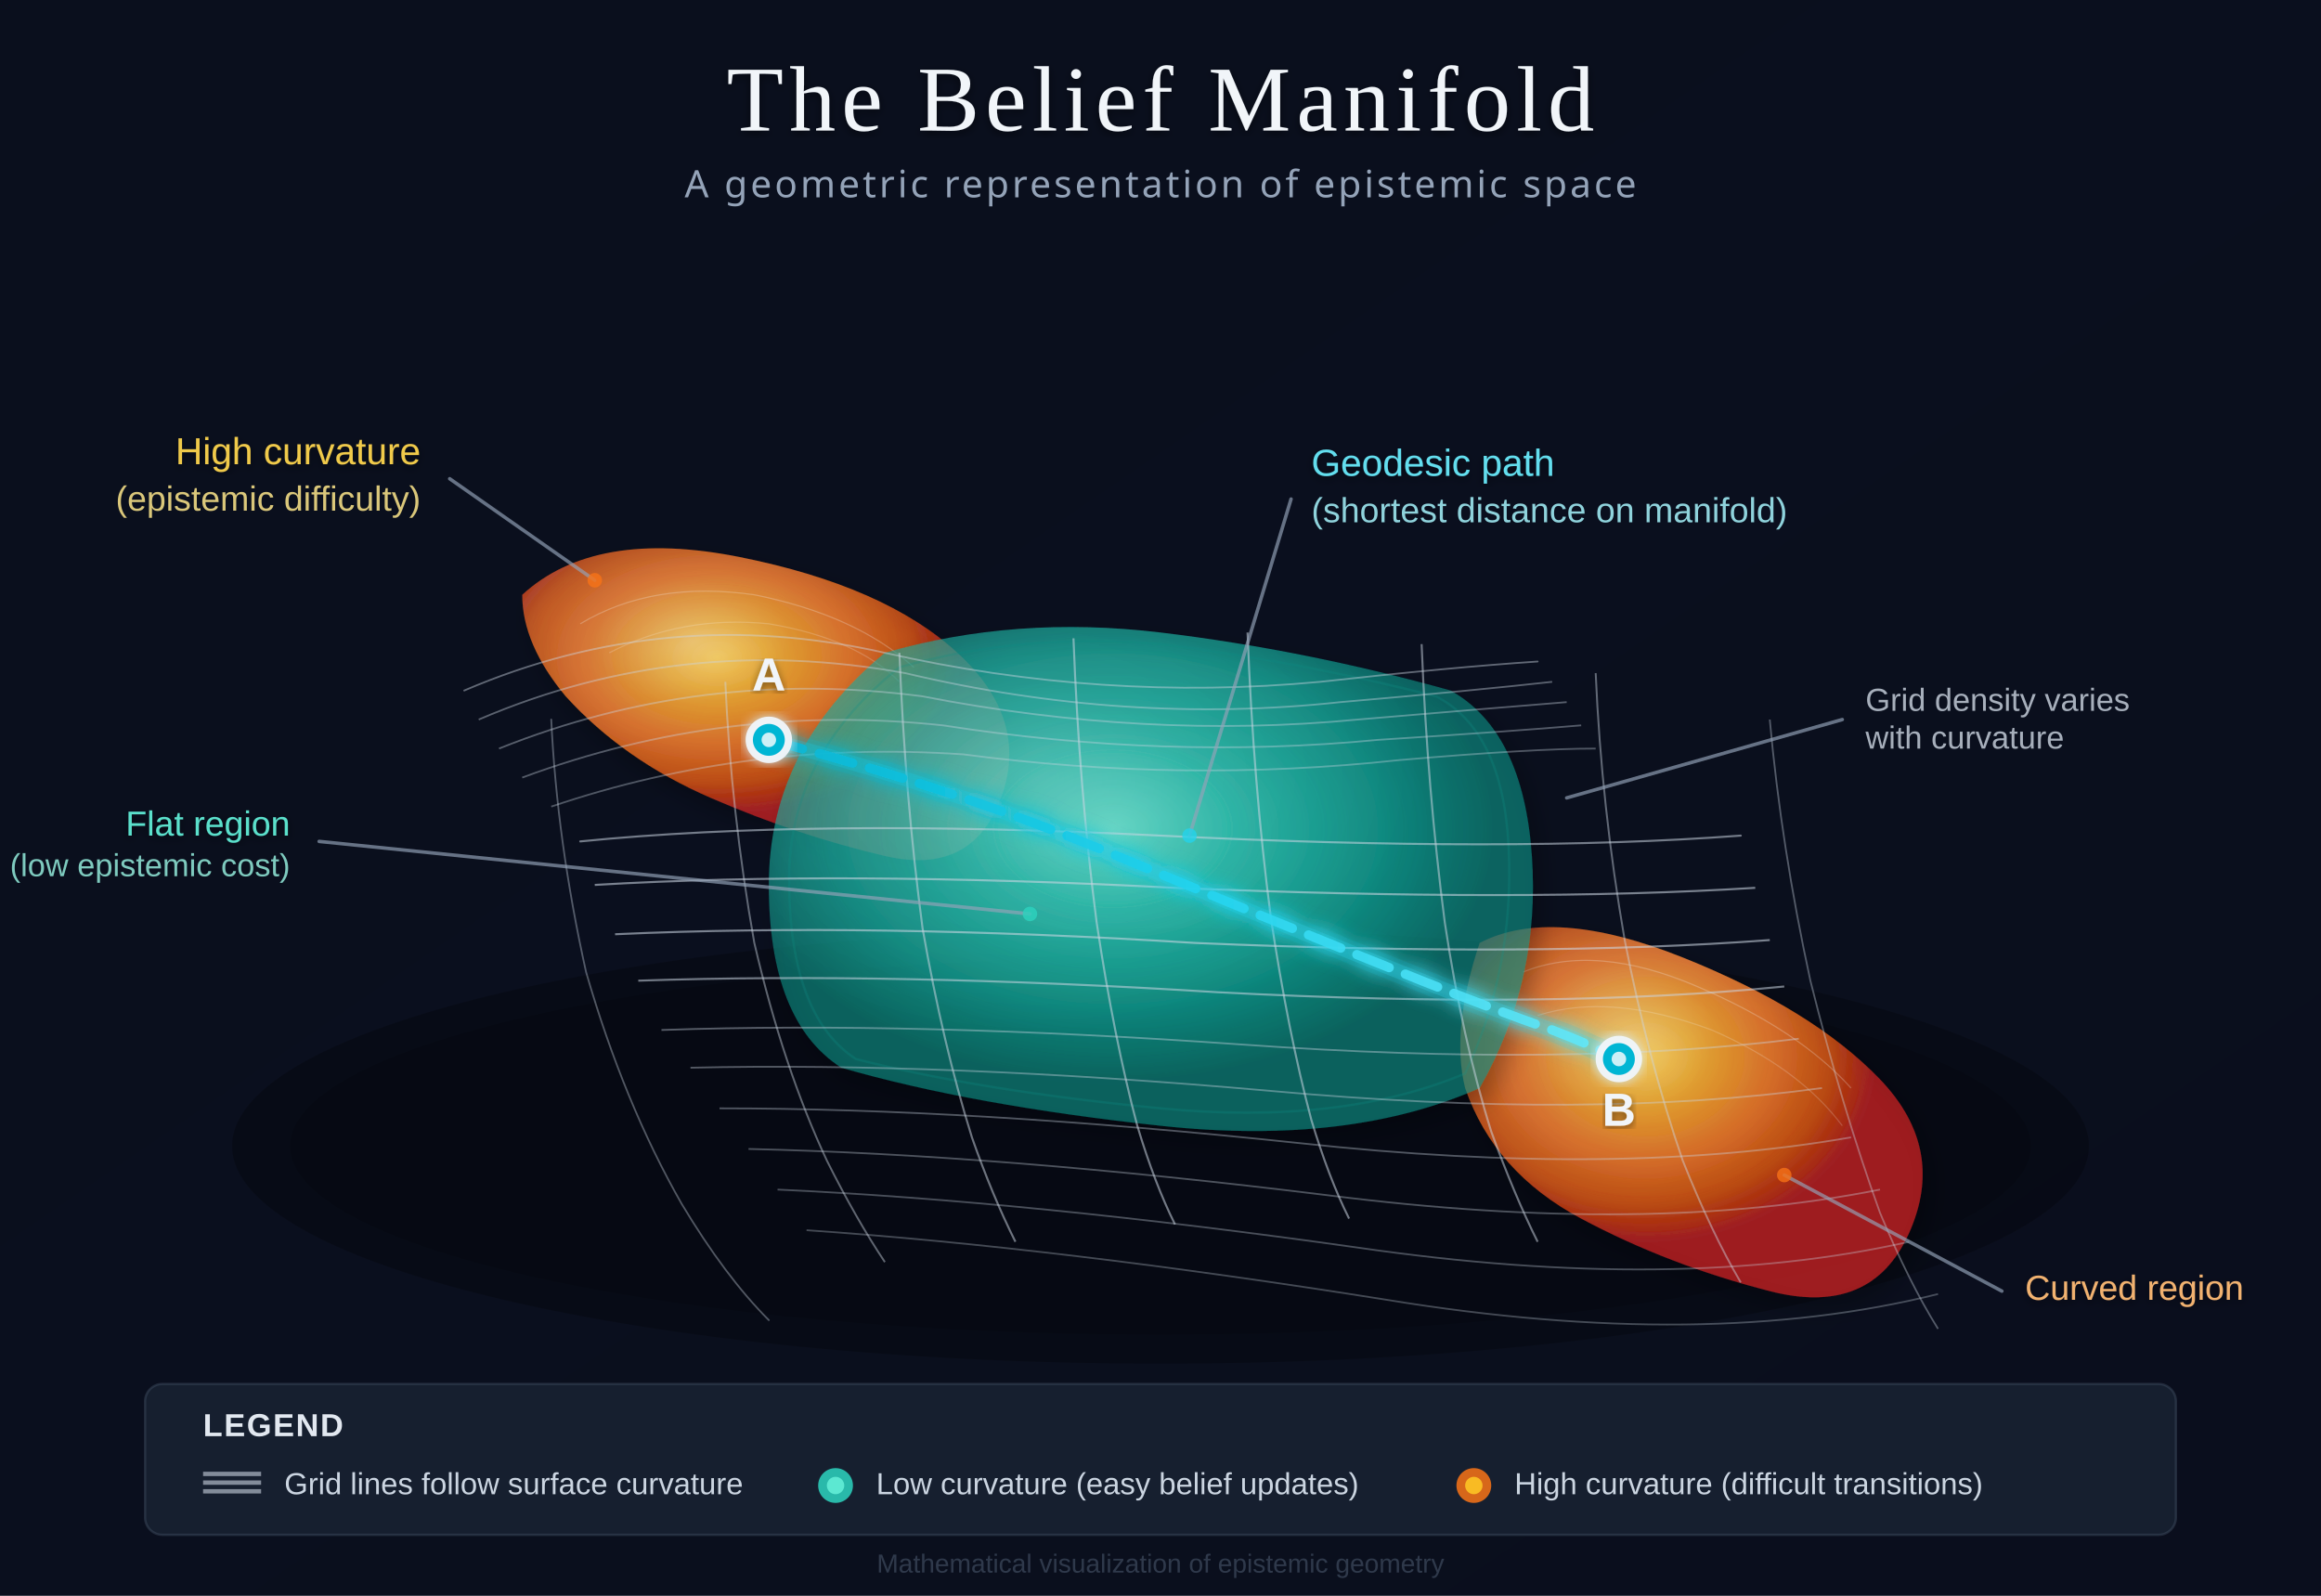
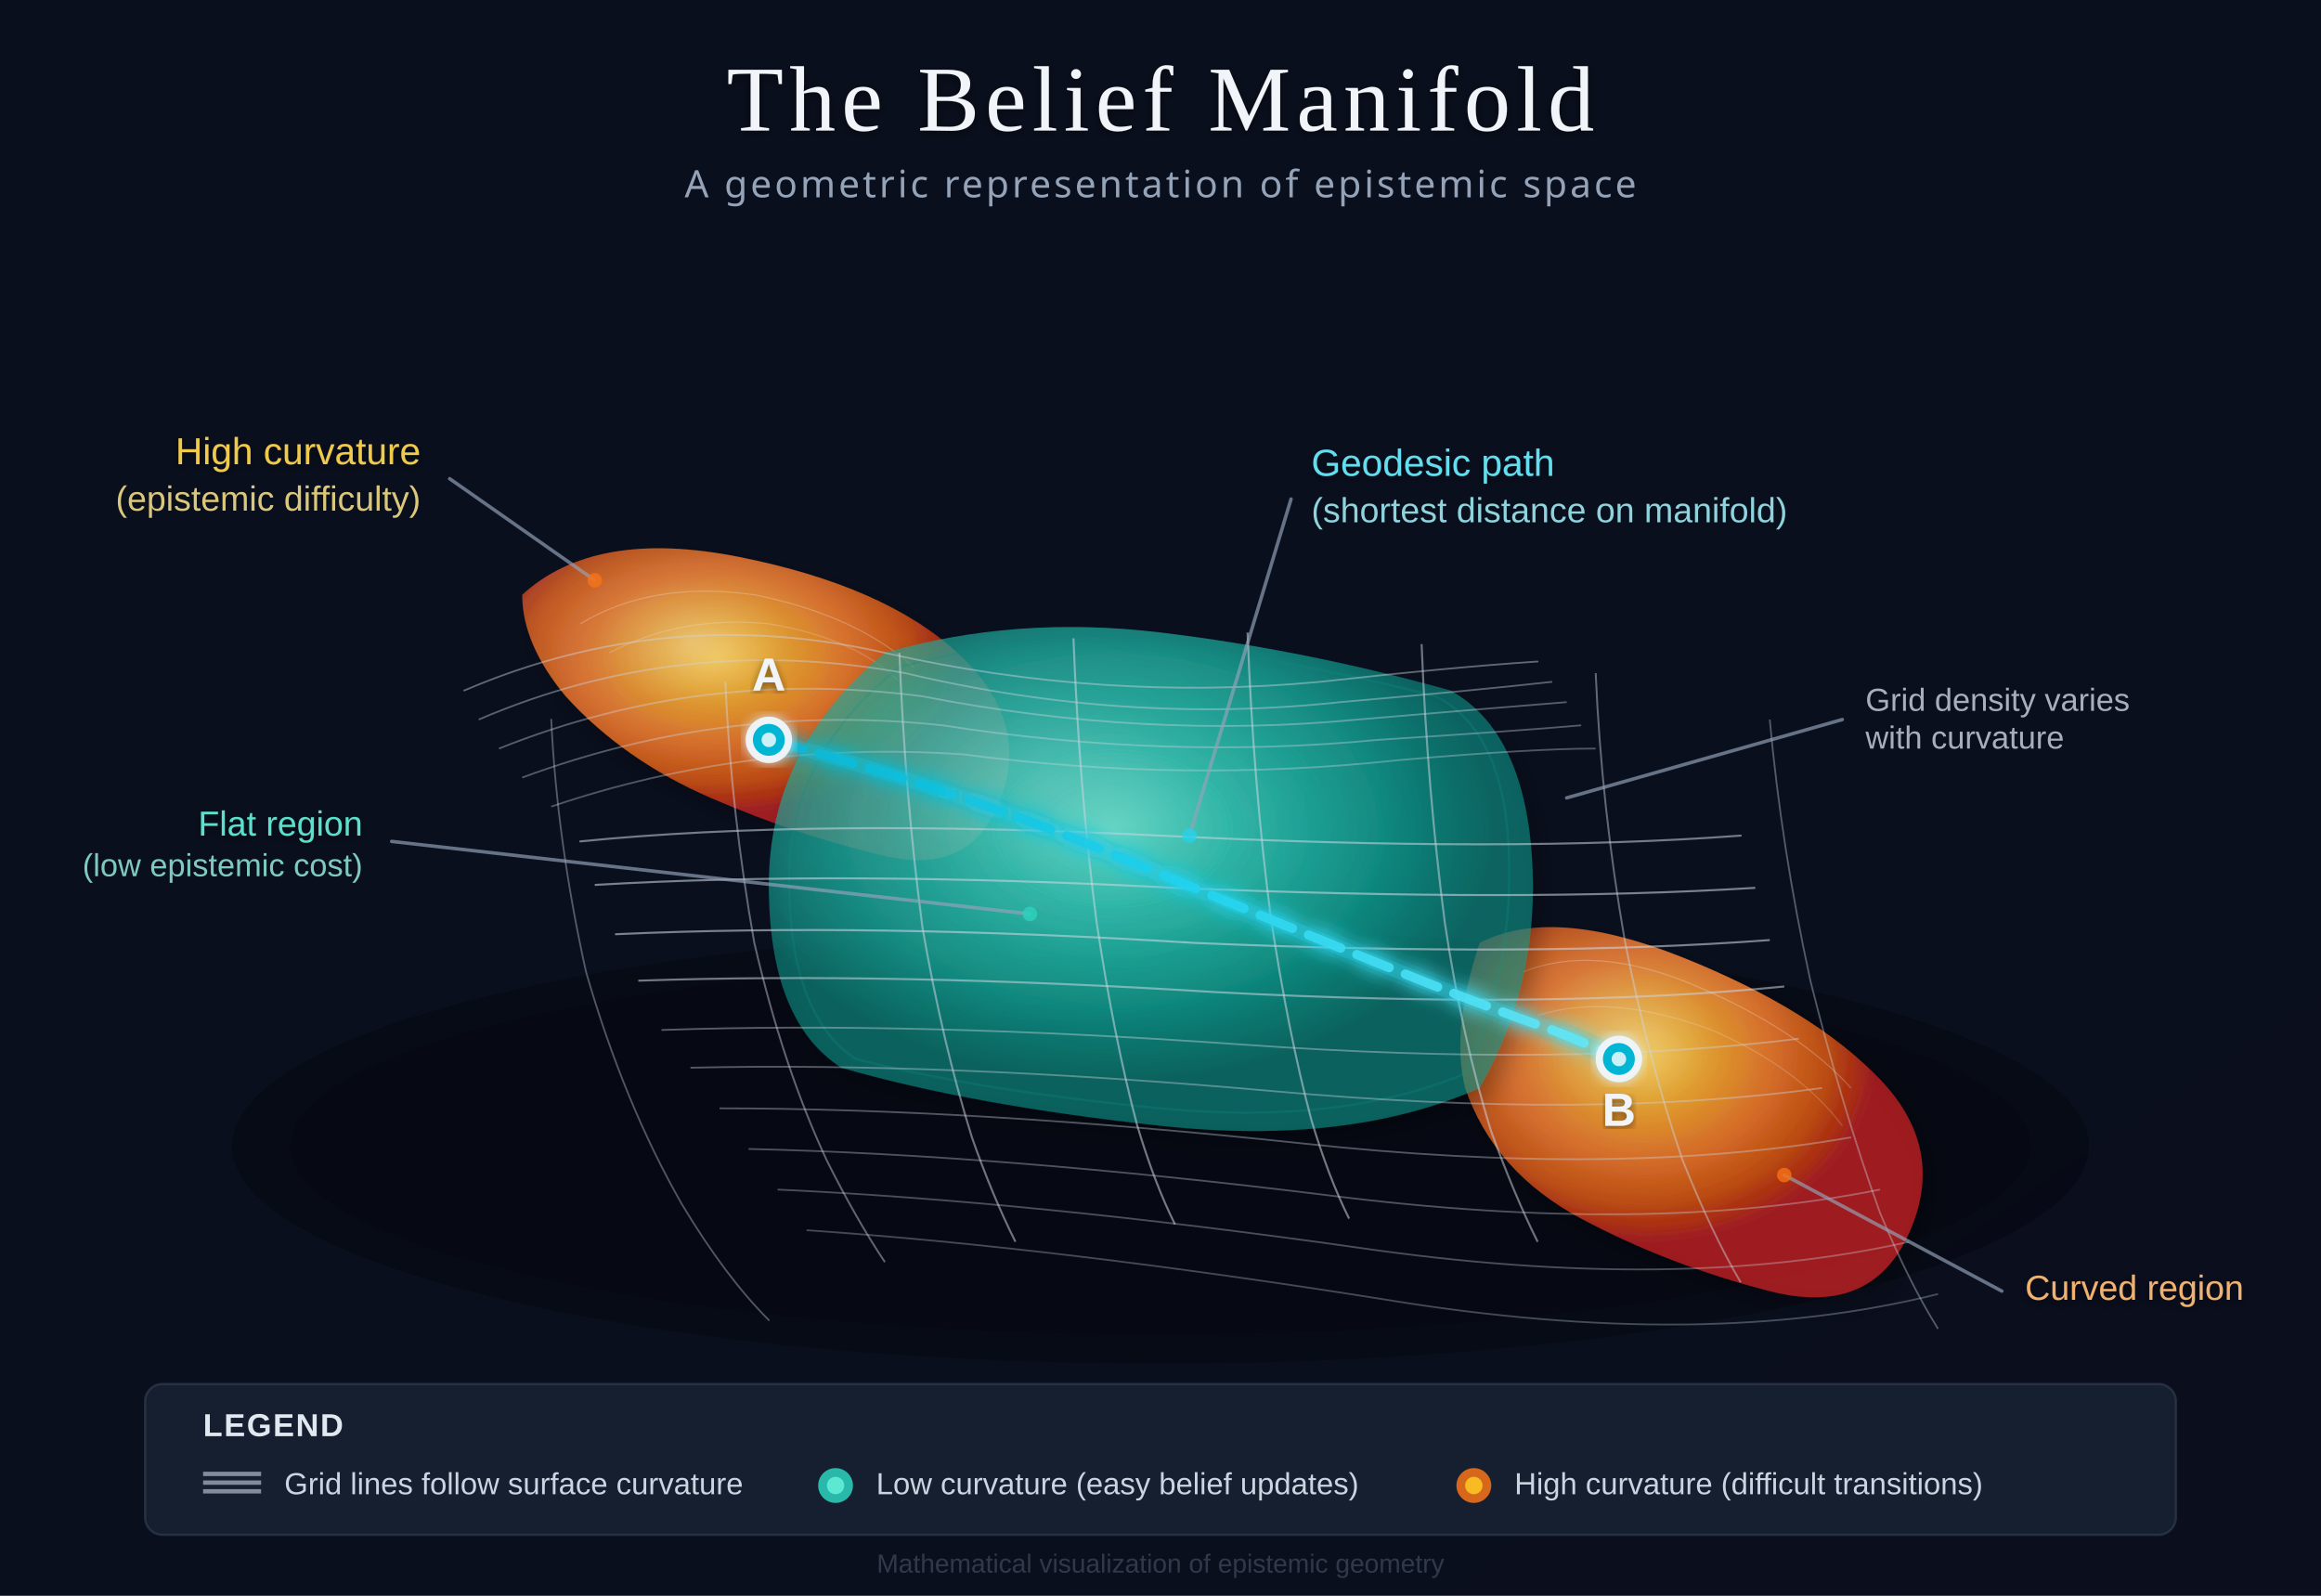
<svg xmlns="http://www.w3.org/2000/svg" viewBox="0 0 800 550">
  <defs>
    <radialGradient id="flatGradient" cx="45%" cy="40%">
      <stop offset="0%" style="stop-color:#5eead4;stop-opacity:0.95" />
      <stop offset="30%" style="stop-color:#2dd4bf;stop-opacity:0.88" />
      <stop offset="70%" style="stop-color:#14b8a6;stop-opacity:0.75" />
      <stop offset="100%" style="stop-color:#0d9488;stop-opacity:0.65" />
    </radialGradient>
    <radialGradient id="curvedGradient" cx="40%" cy="35%">
      <stop offset="0%" style="stop-color:#fbbf24;stop-opacity:0.98" />
      <stop offset="25%" style="stop-color:#f59e0b;stop-opacity:0.92" />
      <stop offset="55%" style="stop-color:#f97316;stop-opacity:0.85" />
      <stop offset="80%" style="stop-color:#ea580c;stop-opacity:0.78" />
      <stop offset="100%" style="stop-color:#dc2626;stop-opacity:0.7" />
    </radialGradient>
    <linearGradient id="aoGradient" x1="0%" y1="0%" x2="100%" y2="100%">
      <stop offset="0%" style="stop-color:#000000;stop-opacity:0.1" />
      <stop offset="50%" style="stop-color:#000000;stop-opacity:0.05" />
      <stop offset="100%" style="stop-color:#000000;stop-opacity:0.15" />
    </linearGradient>
    <radialGradient id="specularHighlight" cx="35%" cy="30%">
      <stop offset="0%" style="stop-color:#ffffff;stop-opacity:0.4" />
      <stop offset="40%" style="stop-color:#ffffff;stop-opacity:0.15" />
      <stop offset="100%" style="stop-color:#ffffff;stop-opacity:0" />
    </radialGradient>
    <linearGradient id="geodesicGradient" x1="0%" y1="0%" x2="100%" y2="0%">
      <stop offset="0%" style="stop-color:#06b6d4;stop-opacity:1" />
      <stop offset="50%" style="stop-color:#22d3ee;stop-opacity:1" />
      <stop offset="100%" style="stop-color:#67e8f9;stop-opacity:1" />
    </linearGradient>
    <filter id="softShadow" x="-100%" y="-100%" width="300%" height="300%">
      <feGaussianBlur in="SourceAlpha" stdDeviation="4" />
      <feOffset dx="3" dy="4" result="offsetblur" />
      <feComponentTransfer>
        <feFuncA type="linear" slope="0.4" />
      </feComponentTransfer>
      <feMerge>
        <feMergeNode />
        <feMergeNode in="SourceGraphic" />
      </feMerge>
    </filter>
    <filter id="intenseGlow">
      <feGaussianBlur stdDeviation="3.5" result="coloredBlur" />
      <feMerge>
        <feMergeNode in="coloredBlur" />
        <feMergeNode in="coloredBlur" />
        <feMergeNode in="SourceGraphic" />
      </feMerge>
    </filter>
    <filter id="pointGlow">
      <feGaussianBlur stdDeviation="2" result="coloredBlur" />
      <feMerge>
        <feMergeNode in="coloredBlur" />
        <feMergeNode in="SourceGraphic" />
      </feMerge>
    </filter>
    <filter id="textShadow">
      <feGaussianBlur in="SourceAlpha" stdDeviation="1.5" />
      <feOffset dx="0" dy="1" result="offsetblur" />
      <feComponentTransfer>
        <feFuncA type="linear" slope="0.5" />
      </feComponentTransfer>
      <feMerge>
        <feMergeNode />
        <feMergeNode in="SourceGraphic" />
      </feMerge>
    </filter>
    <marker id="arrowhead" markerWidth="8" markerHeight="8" refX="7" refY="3" orient="auto">
      <polygon points="0 0, 8 3, 0 6" fill="#94a3b8" opacity="0.8" />
    </marker>
    <pattern id="contourPattern" patternUnits="userSpaceOnUse" width="40" height="40">
      <path d="M 0,20 Q 10,18 20,20 T 40,20" stroke="#ffffff" stroke-width="0.3" fill="none" opacity="0.2" />
    </pattern>
  </defs>
  <rect width="800" height="550" fill="#0a0f1e" />
  <rect width="800" height="550" fill="url(#aoGradient)" opacity="0.3" />
  <text x="400" y="45" font-family="Georgia, 'Times New Roman', serif" font-size="32" font-weight="300" fill="#f1f5f9" text-anchor="middle" letter-spacing="2" filter="url(#textShadow)">
    The Belief Manifold
  </text>
  <text x="400" y="68" font-family="'Segoe UI', Tahoma, sans-serif" font-size="13" font-weight="300" fill="#94a3b8" text-anchor="middle" letter-spacing="1">
    A geometric representation of epistemic space
  </text>
  <g transform="translate(400, 300)">
    <ellipse cx="0" cy="95" rx="320" ry="75" fill="#000000" opacity="0.25" />
    <ellipse cx="0" cy="95" rx="300" ry="65" fill="#000000" opacity="0.15" />
    <g opacity="0.95">
      <path d="M -220,-95 Q -195,-118 -145,-108 Q -95,-98 -70,-75 Q -45,-52 -55,-25                Q -65,2 -95,-5 Q -125,-12 -155,-25 Q -185,-38 -205,-60 Q -220,-78 -220,-95 Z" fill="url(#curvedGradient)" filter="url(#softShadow)" />
      <path d="M -220,-95 Q -195,-118 -145,-108 Q -95,-98 -70,-75 Q -45,-52 -55,-25                Q -65,2 -95,-5 Q -125,-12 -155,-25 Q -185,-38 -205,-60 Q -220,-78 -220,-95 Z" fill="url(#specularHighlight)" />
      <path d="M -200,-85 Q -175,-100 -140,-95 Q -105,-88 -85,-70" stroke="#ffffff" stroke-width="0.4" fill="none" opacity="0.25" />
      <path d="M -190,-75 Q -165,-88 -135,-85 Q -105,-80 -90,-65" stroke="#ffffff" stroke-width="0.4" fill="none" opacity="0.2" />
    </g>
    <g opacity="0.95">
      <path d="M 110,25 Q 135,12 180,30 Q 225,48 248,72 Q 271,96 258,125                Q 245,154 210,145 Q 175,136 145,120 Q 115,104 105,75 Q 100,55 110,25 Z" fill="url(#curvedGradient)" filter="url(#softShadow)" />
      <path d="M 110,25 Q 135,12 180,30 Q 225,48 248,72 Q 271,96 258,125                Q 245,154 210,145 Q 175,136 145,120 Q 115,104 105,75 Q 100,55 110,25 Z" fill="url(#specularHighlight)" />
      <path d="M 125,35 Q 150,25 185,40 Q 220,55 238,75" stroke="#ffffff" stroke-width="0.4" fill="none" opacity="0.25" />
      <path d="M 130,50 Q 155,42 190,55 Q 220,68 235,88" stroke="#ffffff" stroke-width="0.4" fill="none" opacity="0.2" />
    </g>
    <g opacity="0.92">
      <path d="M -95,-75 Q -50,-88 0,-82 Q 50,-76 100,-62 Q 125,-48 128,-5                Q 131,38 110,75 Q 65,95 0,88 Q -65,81 -110,68 Q -135,52 -135,5                Q -135,-42 -95,-75 Z" fill="url(#flatGradient)" filter="url(#softShadow)" />
      <path d="M -95,-75 Q -50,-88 0,-82 Q 50,-76 100,-62 Q 125,-48 128,-5                Q 131,38 110,75 Q 65,95 0,88 Q -65,81 -110,68 Q -135,52 -135,5                Q -135,-42 -95,-75 Z" fill="url(#specularHighlight)" opacity="0.5" />
      <path d="M -90,-70 Q -48,-82 0,-78 Q 48,-72 95,-60 Q 118,-48 120,-8                Q 122,34 105,70 Q 62,88 0,82 Q -62,76 -105,65 Q -128,50 -128,3                Q -128,-40 -90,-70 Z" fill="none" stroke="#0d9488" stroke-width="0.8" opacity="0.3" />
    </g>
    <path d="M -240,-62 Q -170,-92 -95,-75 Q -20,-58 55,-65 Q 100,-70 130,-72" stroke="#cbd5e1" stroke-width="0.6" fill="none" opacity="0.45" stroke-linecap="round" />
    <path d="M -235,-52 Q -165,-82 -88,-68 Q -12,-50 62,-58 Q 108,-62 135,-65" stroke="#cbd5e1" stroke-width="0.6" fill="none" opacity="0.42" />
    <path d="M -228,-42 Q -158,-70 -82,-60 Q -5,-45 68,-52 Q 115,-56 140,-58" stroke="#cbd5e1" stroke-width="0.6" fill="none" opacity="0.4" />
    <path d="M -220,-32 Q -150,-58 -75,-50 Q 2,-38 75,-45 Q 122,-48 145,-50" stroke="#cbd5e1" stroke-width="0.6" fill="none" opacity="0.38" />
    <path d="M -210,-22 Q -142,-45 -68,-40 Q 8,-30 82,-38 Q 128,-42 150,-42" stroke="#cbd5e1" stroke-width="0.6" fill="none" opacity="0.36" />
    <path d="M -200,-10 Q -120,-18 0,-12 Q 120,-6 200,-12" stroke="#cbd5e1" stroke-width="0.7" fill="none" opacity="0.55" stroke-linecap="round" />
    <path d="M -195,5 Q -110,0 5,6 Q 125,11 205,6" stroke="#cbd5e1" stroke-width="0.7" fill="none" opacity="0.58" />
    <path d="M -188,22 Q -100,18 12,25 Q 130,30 210,24" stroke="#cbd5e1" stroke-width="0.7" fill="none" opacity="0.58" />
    <path d="M -180,38 Q -92,35 20,42 Q 135,48 215,40" stroke="#cbd5e1" stroke-width="0.7" fill="none" opacity="0.55" />
    <path d="M -172,55 Q -85,52 28,60 Q 140,68 220,58" stroke="#cbd5e1" stroke-width="0.6" fill="none" opacity="0.42" />
    <path d="M -162,68 Q -75,66 38,76 Q 148,86 228,75" stroke="#cbd5e1" stroke-width="0.6" fill="none" opacity="0.4" />
    <path d="M -152,82 Q -65,82 48,94 Q 158,106 238,92" stroke="#cbd5e1" stroke-width="0.6" fill="none" opacity="0.38" />
    <path d="M -142,96 Q -55,98 58,112 Q 168,126 248,110" stroke="#cbd5e1" stroke-width="0.6" fill="none" opacity="0.36" />
    <path d="M -132,110 Q -45,114 68,130 Q 178,146 258,128" stroke="#cbd5e1" stroke-width="0.6" fill="none" opacity="0.34" />
    <path d="M -122,124 Q -35,130 78,148 Q 188,166 268,146" stroke="#cbd5e1" stroke-width="0.6" fill="none" opacity="0.32" />
    <path d="M -210,-52 Q -208,-10 -198,35 Q -185,80 -165,115 Q -150,140 -135,155" stroke="#cbd5e1" stroke-width="0.6" fill="none" opacity="0.38" stroke-linecap="round" />
    <path d="M -150,-65 Q -148,-20 -140,25 Q -130,68 -115,100 Q -105,120 -95,135" stroke="#cbd5e1" stroke-width="0.65" fill="none" opacity="0.45" />
    <path d="M -90,-75 Q -88,-25 -82,20 Q -75,60 -65,92 Q -58,112 -50,128" stroke="#cbd5e1" stroke-width="0.7" fill="none" opacity="0.52" />
    <path d="M -30,-80 Q -28,-28 -22,18 Q -16,58 -8,88 Q -2,108 5,122" stroke="#cbd5e1" stroke-width="0.7" fill="none" opacity="0.55" />
    <path d="M 30,-82 Q 32,-30 38,16 Q 44,56 52,86 Q 58,106 65,120" stroke="#cbd5e1" stroke-width="0.7" fill="none" opacity="0.55" />
    <path d="M 90,-78 Q 92,-28 98,18 Q 104,58 114,90 Q 122,112 130,128" stroke="#cbd5e1" stroke-width="0.7" fill="none" opacity="0.52" />
    <path d="M 150,-68 Q 152,-22 160,24 Q 168,65 180,100 Q 190,125 200,142" stroke="#cbd5e1" stroke-width="0.65" fill="none" opacity="0.45" />
    <path d="M 210,-52 Q 214,-8 224,38 Q 235,82 248,118 Q 258,142 268,158" stroke="#cbd5e1" stroke-width="0.6" fill="none" opacity="0.38" />
    <path d="M -135,-45 Q -70,-28 -15,-5 Q 40,18 90,38 Q 115,48 135,55 Q 148,60 158,65" stroke="#06b6d4" stroke-width="8" fill="none" opacity="0.15" stroke-linecap="round" />
    <path d="M -135,-45 Q -70,-28 -15,-5 Q 40,18 90,38 Q 115,48 135,55 Q 148,60 158,65" stroke="#22d3ee" stroke-width="5" fill="none" opacity="0.25" stroke-linecap="round" />
    <path d="M -135,-45 Q -70,-28 -15,-5 Q 40,18 90,38 Q 115,48 135,55 Q 148,60 158,65" stroke="url(#geodesicGradient)" stroke-width="3.2" fill="none" stroke-dasharray="12,6" filter="url(#intenseGlow)" opacity="0.95" stroke-linecap="round" stroke-linejoin="round" />
    <g filter="url(#pointGlow)">
      <circle cx="-135" cy="-45" r="8" fill="#f1f5f9" opacity="0.95" />
      <circle cx="-135" cy="-45" r="5.5" fill="#06b6d4" />
      <circle cx="-135" cy="-45" r="2.5" fill="#ffffff" opacity="0.8" />
    </g>
    <text x="-135" y="-62" font-family="'Segoe UI', Arial, sans-serif" font-size="16" font-weight="600" fill="#f1f5f9" text-anchor="middle" filter="url(#textShadow)">A</text>
    <g filter="url(#pointGlow)">
      <circle cx="158" cy="65" r="8" fill="#f1f5f9" opacity="0.95" />
      <circle cx="158" cy="65" r="5.5" fill="#06b6d4" />
      <circle cx="158" cy="65" r="2.5" fill="#ffffff" opacity="0.8" />
    </g>
    <text x="158" y="88" font-family="'Segoe UI', Arial, sans-serif" font-size="16" font-weight="600" fill="#f1f5f9" text-anchor="middle" filter="url(#textShadow)">B</text>
    <g opacity="0.95">
      <path d="M -195,-100 L -245,-135" stroke="#94a3b8" stroke-width="1.2" fill="none" opacity="0.7" stroke-linecap="round" />
      <circle cx="-195" cy="-100" r="2.5" fill="#f97316" opacity="0.8" />
      <text x="-255" y="-140" font-family="'Segoe UI', Arial, sans-serif" font-size="13" font-weight="400" fill="#fcd34d" text-anchor="end" filter="url(#textShadow)">
        High curvature
      </text>
      <text x="-255" y="-124" font-family="'Segoe UI', Arial, sans-serif" font-size="12" font-weight="300" fill="#fde68a" text-anchor="end" opacity="0.9">
        (epistemic difficulty)
      </text>
    </g>
    <g opacity="0.95">
      <path d="M 10,-12 L 45,-128" stroke="#94a3b8" stroke-width="1.2" fill="none" opacity="0.7" stroke-linecap="round" />
      <circle cx="10" cy="-12" r="2.5" fill="#22d3ee" opacity="0.8" />
      <text x="52" y="-136" font-family="'Segoe UI', Arial, sans-serif" font-size="13" font-weight="400" fill="#67e8f9" text-anchor="start" filter="url(#textShadow)">
        Geodesic path
      </text>
      <text x="52" y="-120" font-family="'Segoe UI', Arial, sans-serif" font-size="12" font-weight="300" fill="#a5f3fc" text-anchor="start" opacity="0.9">
        (shortest distance on manifold)
      </text>
    </g>
    <g opacity="0.95">
-       <path d="M -45,15 L -290,-10" stroke="#94a3b8" stroke-width="1.2" fill="none" opacity="0.7" stroke-linecap="round" />
+       <path d="M -45,15 L -265,-10" stroke="#94a3b8" stroke-width="1.2" fill="none" opacity="0.7" stroke-linecap="round" />
      <circle cx="-45" cy="15" r="2.5" fill="#2dd4bf" opacity="0.8" />
-       <text x="-300" y="-12" font-family="'Segoe UI', Arial, sans-serif" font-size="12" font-weight="400" fill="#5eead4" text-anchor="end" filter="url(#textShadow)">
+       <text x="-275" y="-12" font-family="'Segoe UI', Arial, sans-serif" font-size="12" font-weight="400" fill="#5eead4" text-anchor="end" filter="url(#textShadow)">
        Flat region
      </text>
-       <text x="-300" y="2" font-family="'Segoe UI', Arial, sans-serif" font-size="11" font-weight="300" fill="#99f6e4" text-anchor="end" opacity="0.85">
+       <text x="-275" y="2" font-family="'Segoe UI', Arial, sans-serif" font-size="11" font-weight="300" fill="#99f6e4" text-anchor="end" opacity="0.85">
        (low epistemic cost)
      </text>
    </g>
    <g opacity="0.95">
      <path d="M 215,105 L 290,145" stroke="#94a3b8" stroke-width="1.2" fill="none" opacity="0.7" stroke-linecap="round" />
      <circle cx="215" cy="105" r="2.5" fill="#f97316" opacity="0.8" />
      <text x="298" y="148" font-family="'Segoe UI', Arial, sans-serif" font-size="12" font-weight="400" fill="#fdba74" text-anchor="start" filter="url(#textShadow)">
        Curved region
      </text>
    </g>
    <g opacity="0.95">
      <path d="M 140,-25 L 235,-52" stroke="#94a3b8" stroke-width="1.2" fill="none" opacity="0.7" stroke-linecap="round" />
      <text x="243" y="-55" font-family="'Segoe UI', Arial, sans-serif" font-size="11" font-weight="300" fill="#cbd5e1" text-anchor="start" opacity="0.85">
        Grid density varies
      </text>
      <text x="243" y="-42" font-family="'Segoe UI', Arial, sans-serif" font-size="11" font-weight="300" fill="#cbd5e1" text-anchor="start" opacity="0.85">
        with curvature
      </text>
    </g>
  </g>
  <g transform="translate(0, 495)">
    <rect x="50" y="-18" width="700" height="52" rx="6" fill="#1e293b" opacity="0.6" />
    <rect x="50" y="-18" width="700" height="52" rx="6" fill="none" stroke="#475569" stroke-width="0.8" opacity="0.4" />
    <text x="70" y="0" font-family="'Segoe UI', Arial, sans-serif" font-size="11" font-weight="600" fill="#e2e8f0" letter-spacing="0.5">
      LEGEND
    </text>
    <g transform="translate(70, 15)">
      <line x1="0" y1="-2" x2="20" y2="-2" stroke="#cbd5e1" stroke-width="1.5" opacity="0.6" />
      <line x1="0" y1="1" x2="20" y2="1" stroke="#cbd5e1" stroke-width="1.5" opacity="0.6" />
      <line x1="0" y1="4" x2="20" y2="4" stroke="#cbd5e1" stroke-width="1.5" opacity="0.6" />
      <text x="28" y="5" font-family="'Segoe UI', Arial, sans-serif" font-size="10.5" font-weight="400" fill="#cbd5e1">
        Grid lines follow surface curvature
      </text>
    </g>
    <g transform="translate(280, 15)">
      <circle cx="8" cy="2" r="6" fill="#2dd4bf" opacity="0.85" />
      <circle cx="8" cy="2" r="3" fill="#5eead4" opacity="0.95" />
      <text x="22" y="5" font-family="'Segoe UI', Arial, sans-serif" font-size="10.5" font-weight="400" fill="#cbd5e1">
        Low curvature (easy belief updates)
      </text>
    </g>
    <g transform="translate(500, 15)">
      <circle cx="8" cy="2" r="6" fill="#f97316" opacity="0.85" />
      <circle cx="8" cy="2" r="3" fill="#fbbf24" opacity="0.95" />
      <text x="22" y="5" font-family="'Segoe UI', Arial, sans-serif" font-size="10.5" font-weight="400" fill="#cbd5e1">
        High curvature (difficult transitions)
      </text>
    </g>
  </g>
  <text x="400" y="542" font-family="'Segoe UI', Arial, sans-serif" font-size="9" font-weight="300" fill="#475569" text-anchor="middle" opacity="0.6">
    Mathematical visualization of epistemic geometry
  </text>
</svg>
